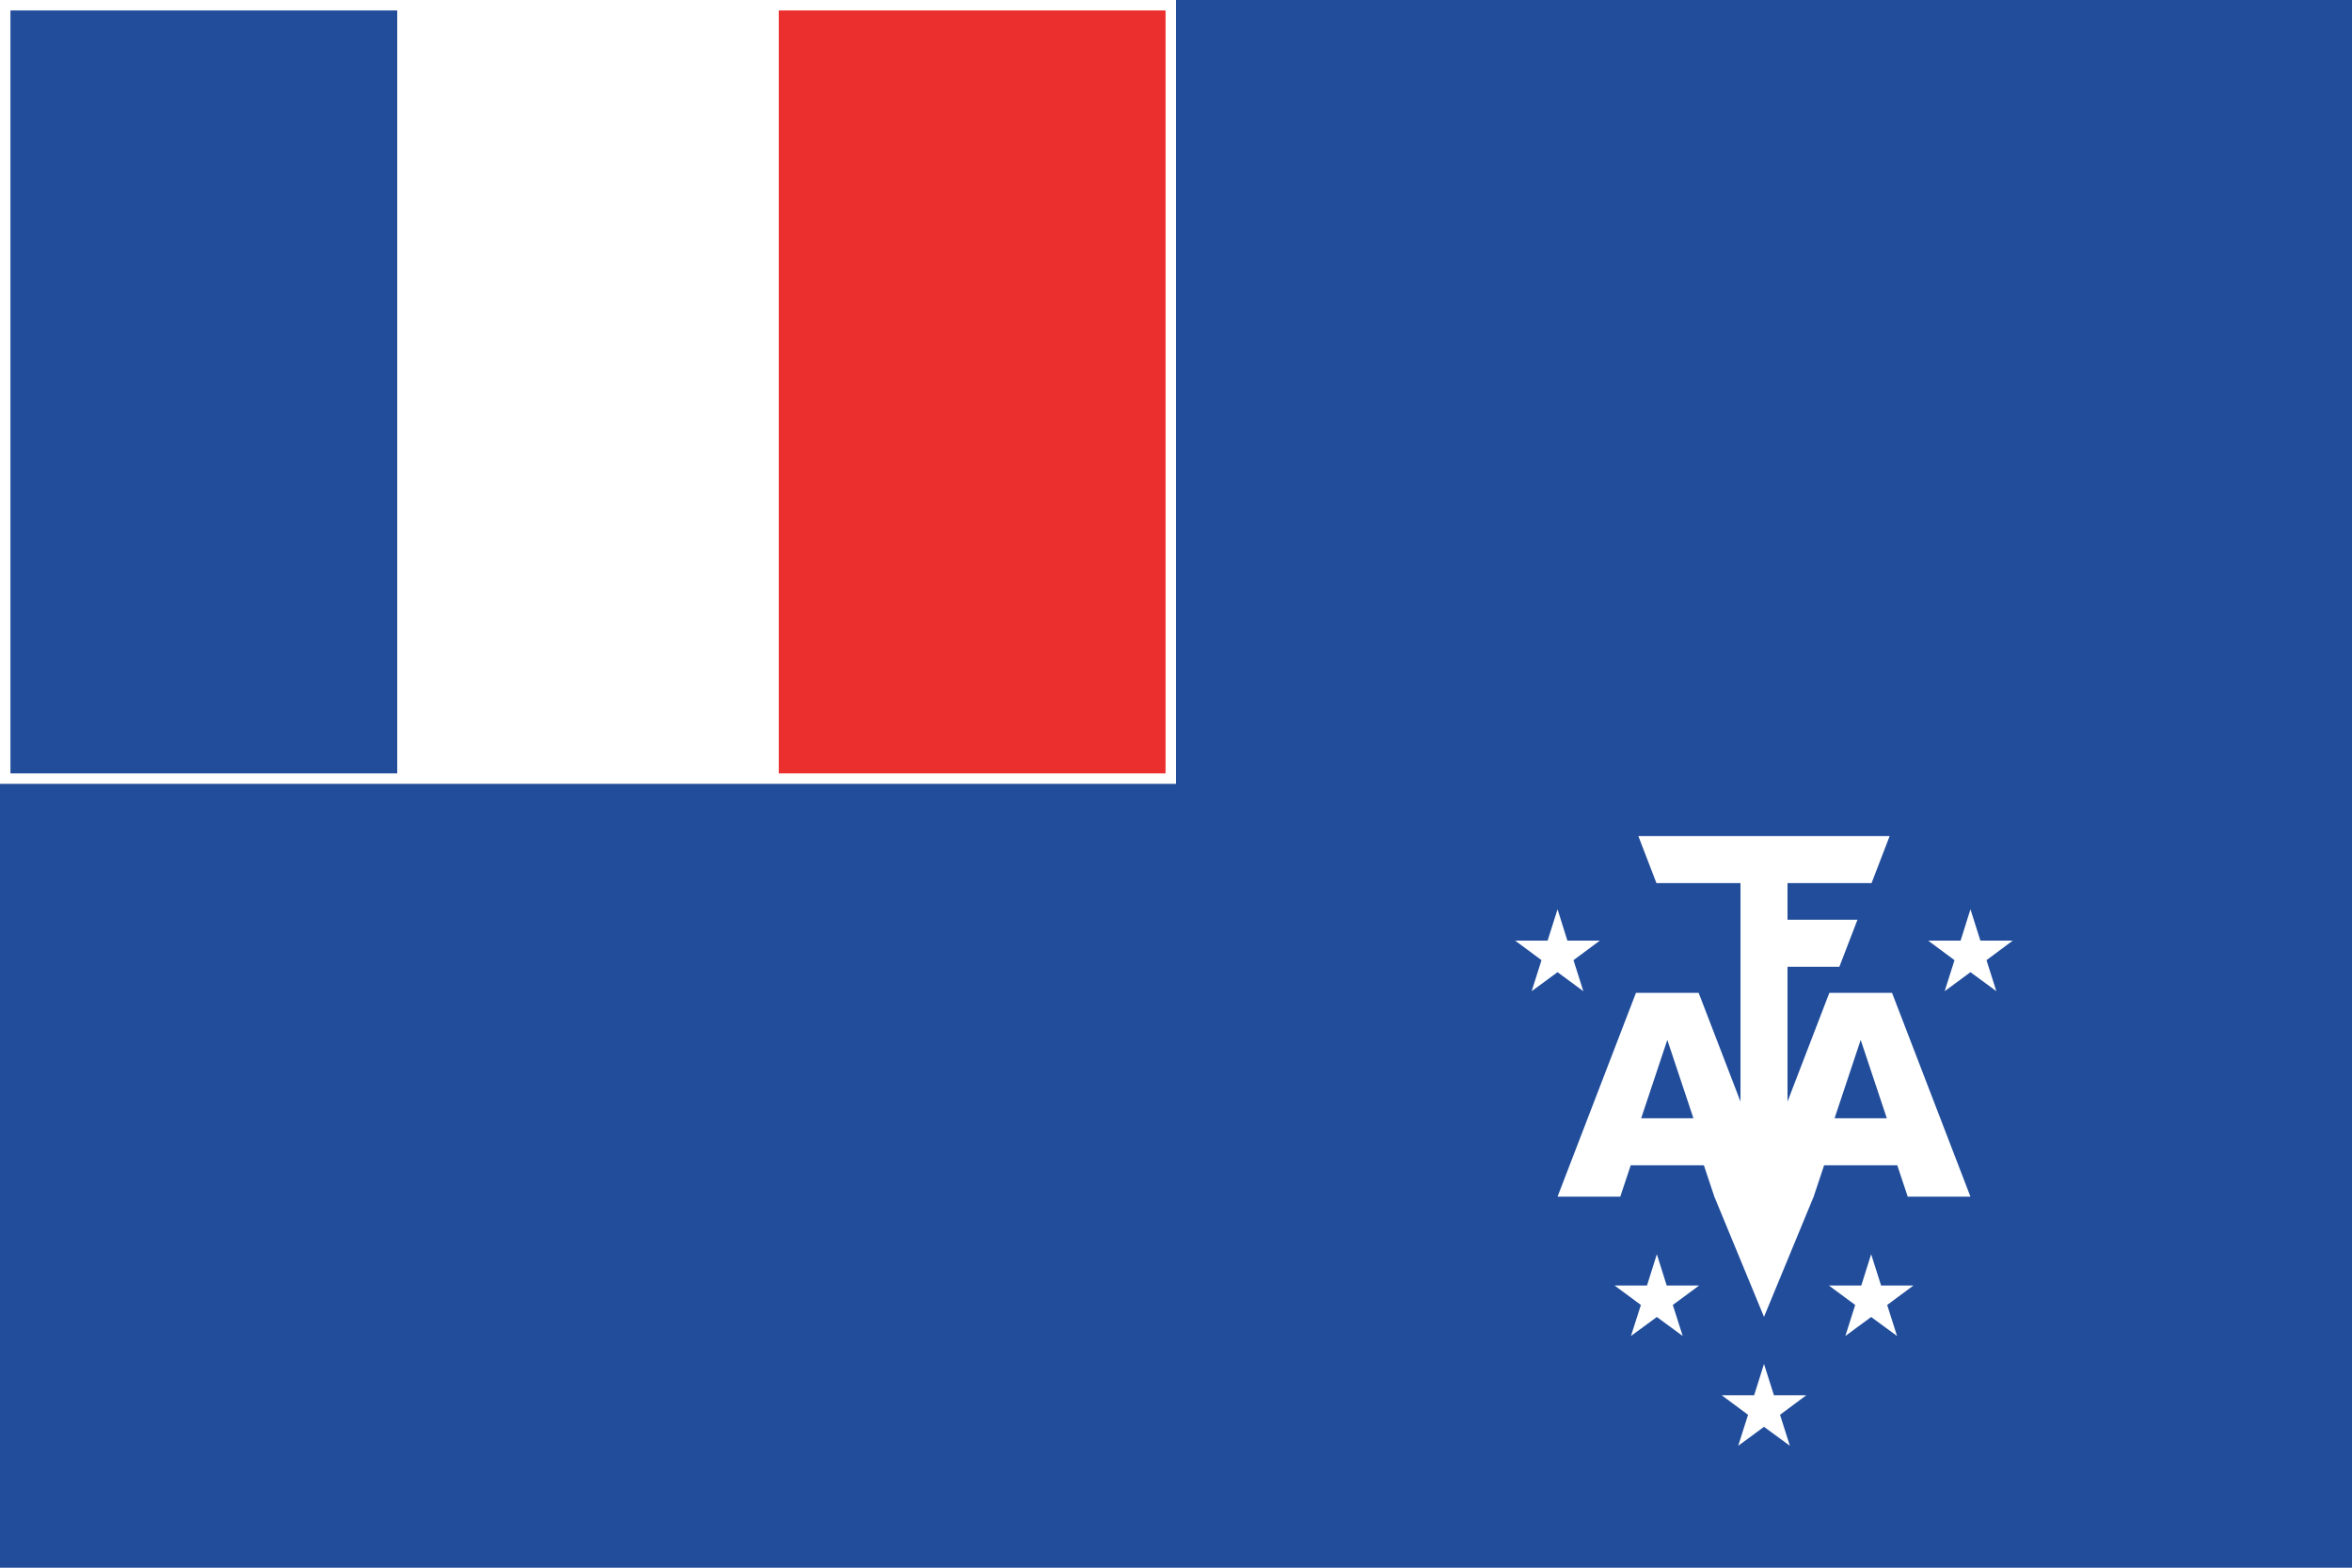
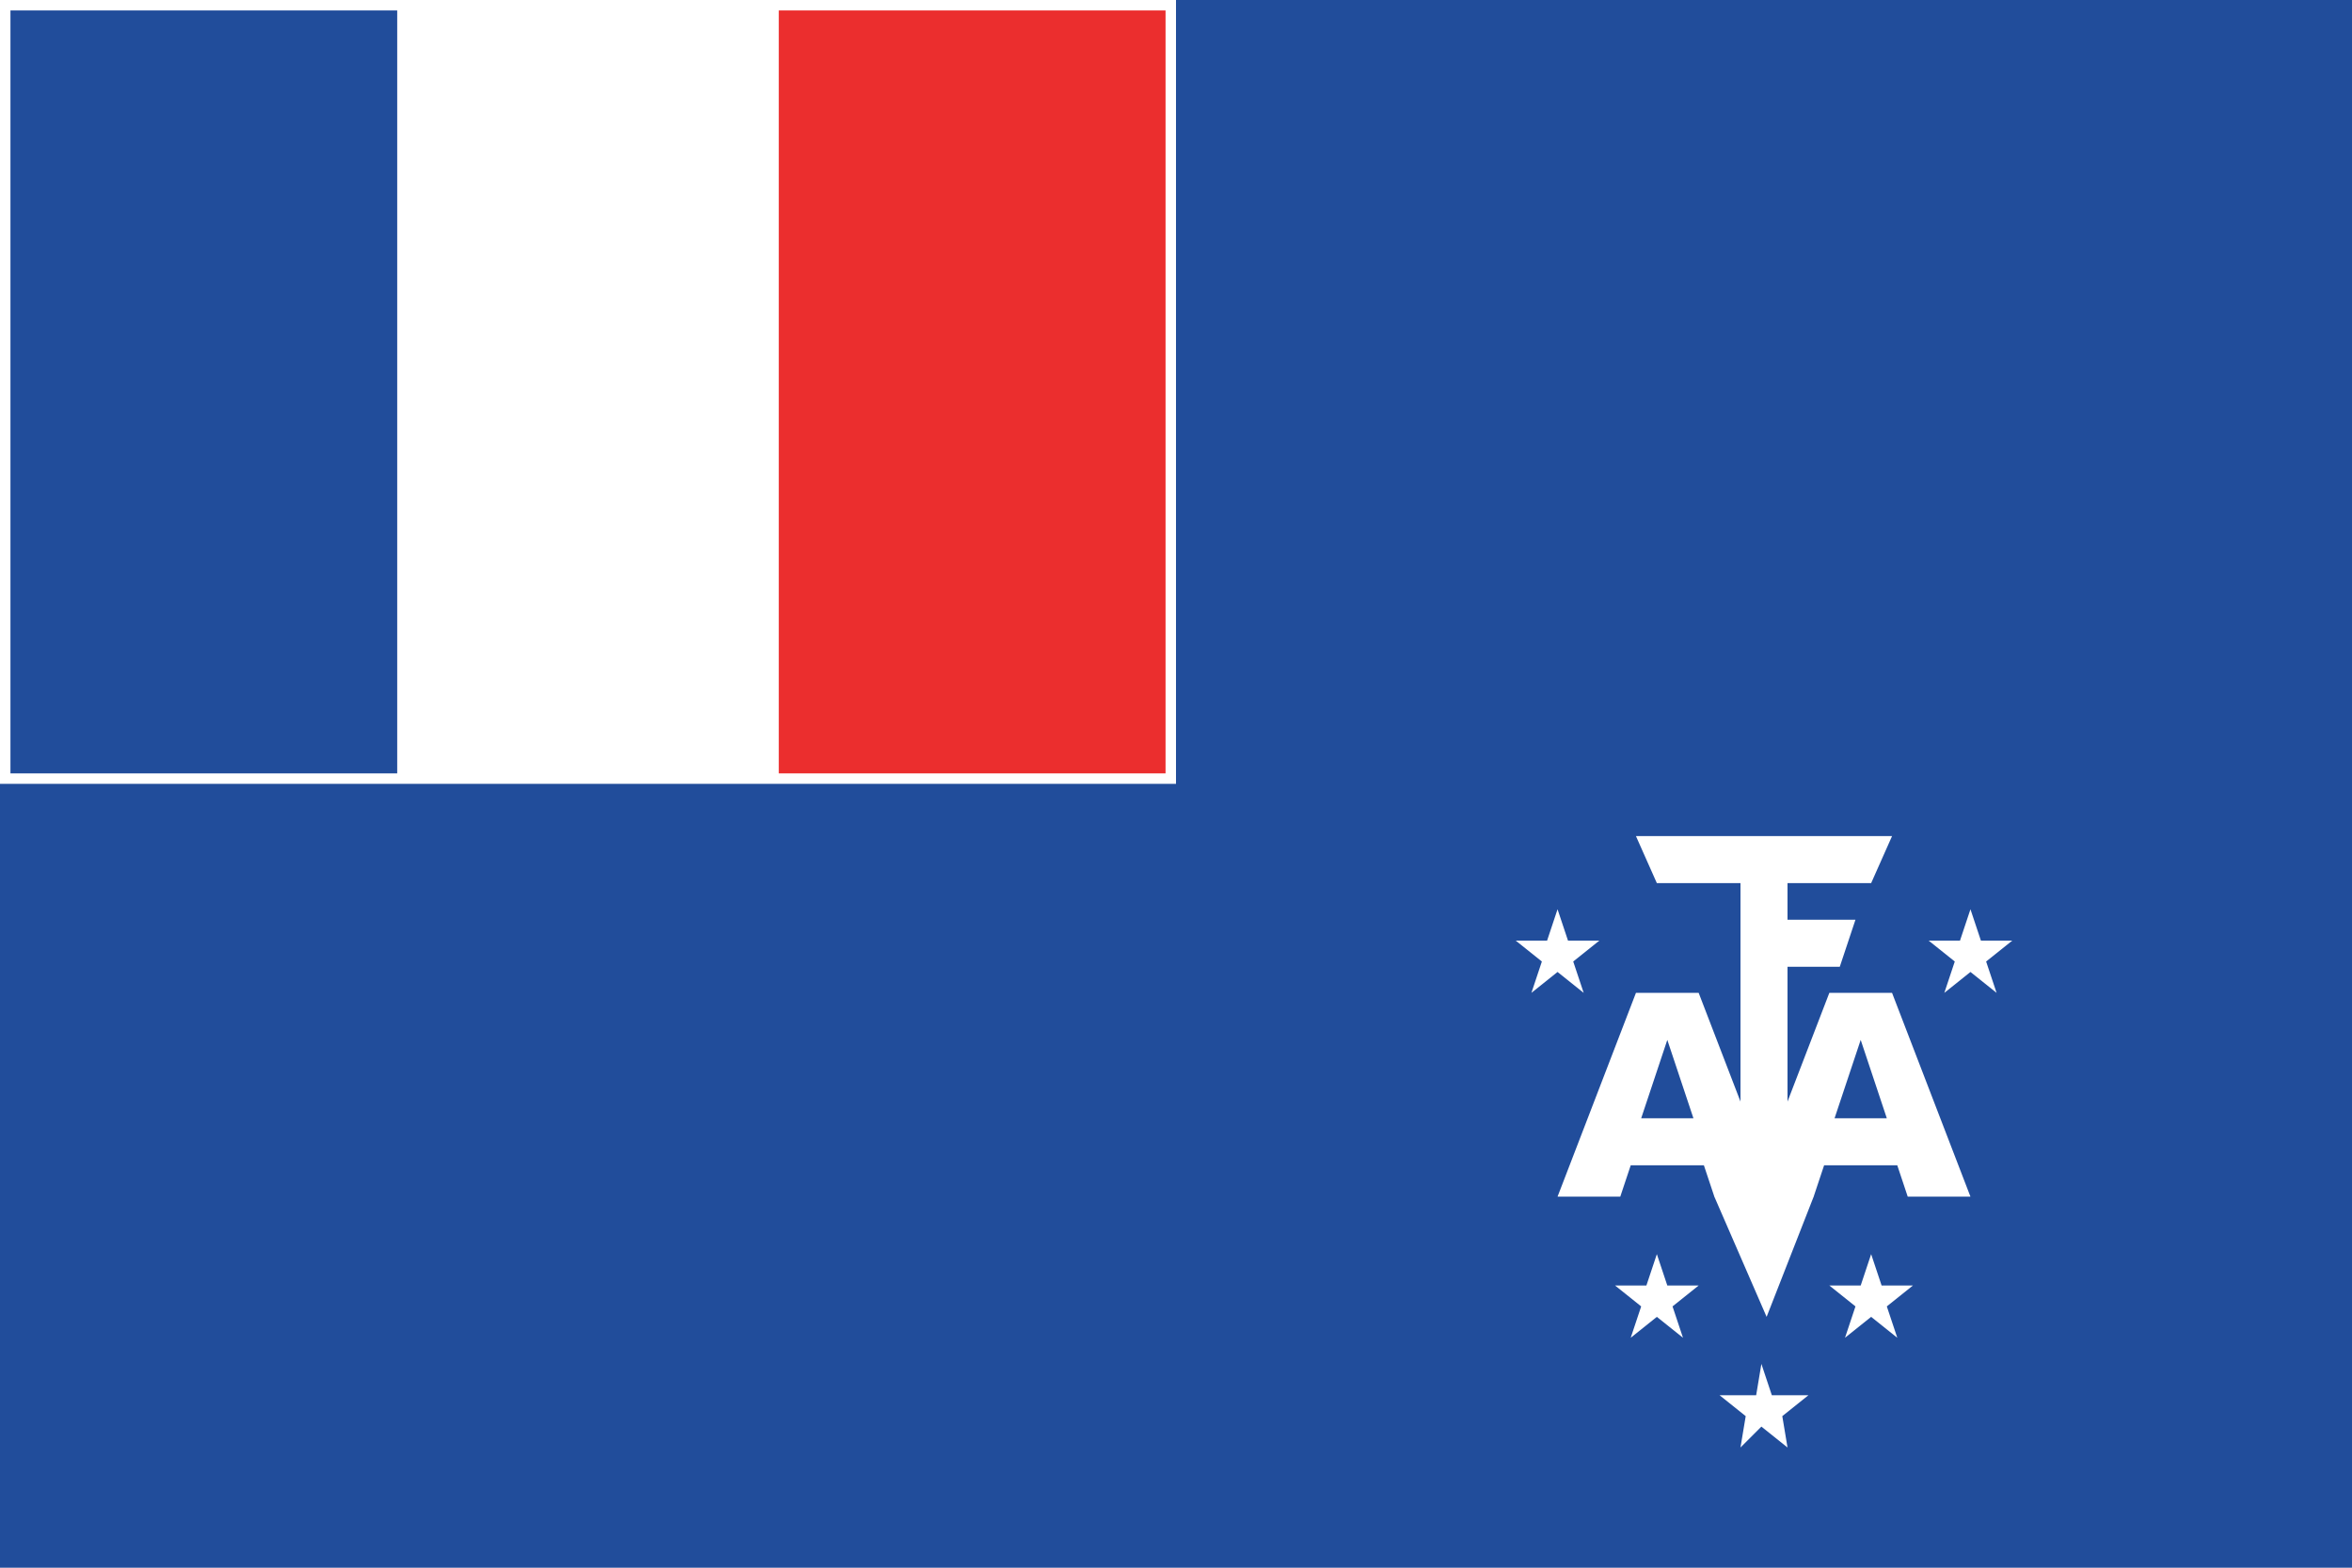
- <svg xmlns="http://www.w3.org/2000/svg" version="1.1" width="450" height="300">
-   <path style="fill:#214d9b;" d="M 0,0 h 450 v 300 h -450 z" />
-   <rect style="fill:#ffffff;" x="-1" y="-1" width="226" height="151" />
-   <rect style="fill:#214d9b;" x="2" y="2" width="74" height="146" />
-   <rect style="fill:#eb2e2e;" x="149" y="2" width="74" height="146" />
-   <path style="fill:#ffffff;" d="m 313.461,160 3.463,9 H 333 v 53 l -5,7 9.5,23 9.5,-23 -5,-7 v -37 h 9.924 l 3.461,-9 H 342 v -7 h 16.076 l 3.463,-9 z" />
-   <path style="fill:#ffffff;" d="m 289.89,180 5.041,3.742 -1.885,5.937 4.954,-3.636 4.935,3.636 -1.883,-5.937 L 306.092,180 h -6.21 L 298,174.008 296.098,180 Z m 79.018,1e-5 5.04,3.742 -1.883,5.937 4.935,-3.636 4.953,3.636 -1.884,-5.937 5.023,-3.742 h -6.191 L 377,174.008 l -1.884,5.992 z m -54.96,69.724 -1.902,5.939 4.954,-3.637 4.952,3.637 -1.901,-5.939 5.041,-3.724 h -6.21 L 317,240.01 315.115,246 h -6.21 z m 41,0 -1.883,5.939 4.935,-3.637 4.953,3.637 -1.884,-5.939 L 366.092,246 h -6.191 L 358,240.01 356.116,246 h -6.209 z m -20.5,21.017 -1.884,5.938 4.935,-3.636 4.954,3.636 -1.884,-5.938 L 345.592,267 h -6.192 L 337.499,261.009 335.616,267 h -6.21 z" />
-   <path style="fill:#ffffff;" d="m 312,223 h 14 l 2,6 h 12 l -15,-39 h -12 l -15,39 h 12 z m 2,-9 5,-15 5,15 z" />
-   <path style="fill:#ffffff;" d="m 349,223 h 14 l 2,6 h 12 l -15,-39 h -12 l -15,39 h 12 z m 2,-9 5,-15 5,15 z" />
+ <svg xmlns="http://www.w3.org/2000/svg" width="450" height="300">
+   <path d="M0 0h450v300H0z" style="fill:#214d9b" />
+   <path d="M-1-1h226v151H-1z" style="fill:#fff" />
+   <path d="M2 2h74v146H2z" style="fill:#214d9b" />
+   <path d="M149 2h74v146h-74z" style="fill:#eb2e2e" />
+   <path d="m313 160 4 9h16v53l-5 7 10 23 9-23-5-7v-37h10l3-9h-13v-7h16l4-9zm-23 20 5 4-2 6 5-4 5 4-2-6 5-4h-6l-2-6-2 6Zm79 0 5 4-2 6 5-4 5 4-2-6 5-4h-6l-2-6-2 6zm-55 70-2 6 5-4 5 4-2-6 5-4h-6l-2-6-2 6h-6zm41 0-2 6 5-4 5 4-2-6 5-4h-6l-2-6-2 6h-6zm-21 21-1 6 4-4 5 4-1-6 5-4h-7l-2-6-1 6h-7z" style="fill:#fff" />
+   <path d="M312 223h14l2 6h12l-15-39h-12l-15 39h12zm2-9 5-15 5 15z" style="fill:#fff" />
+   <path d="M349 223h14l2 6h12l-15-39h-12l-15 39h12zm2-9 5-15 5 15z" style="fill:#fff" />
</svg>
